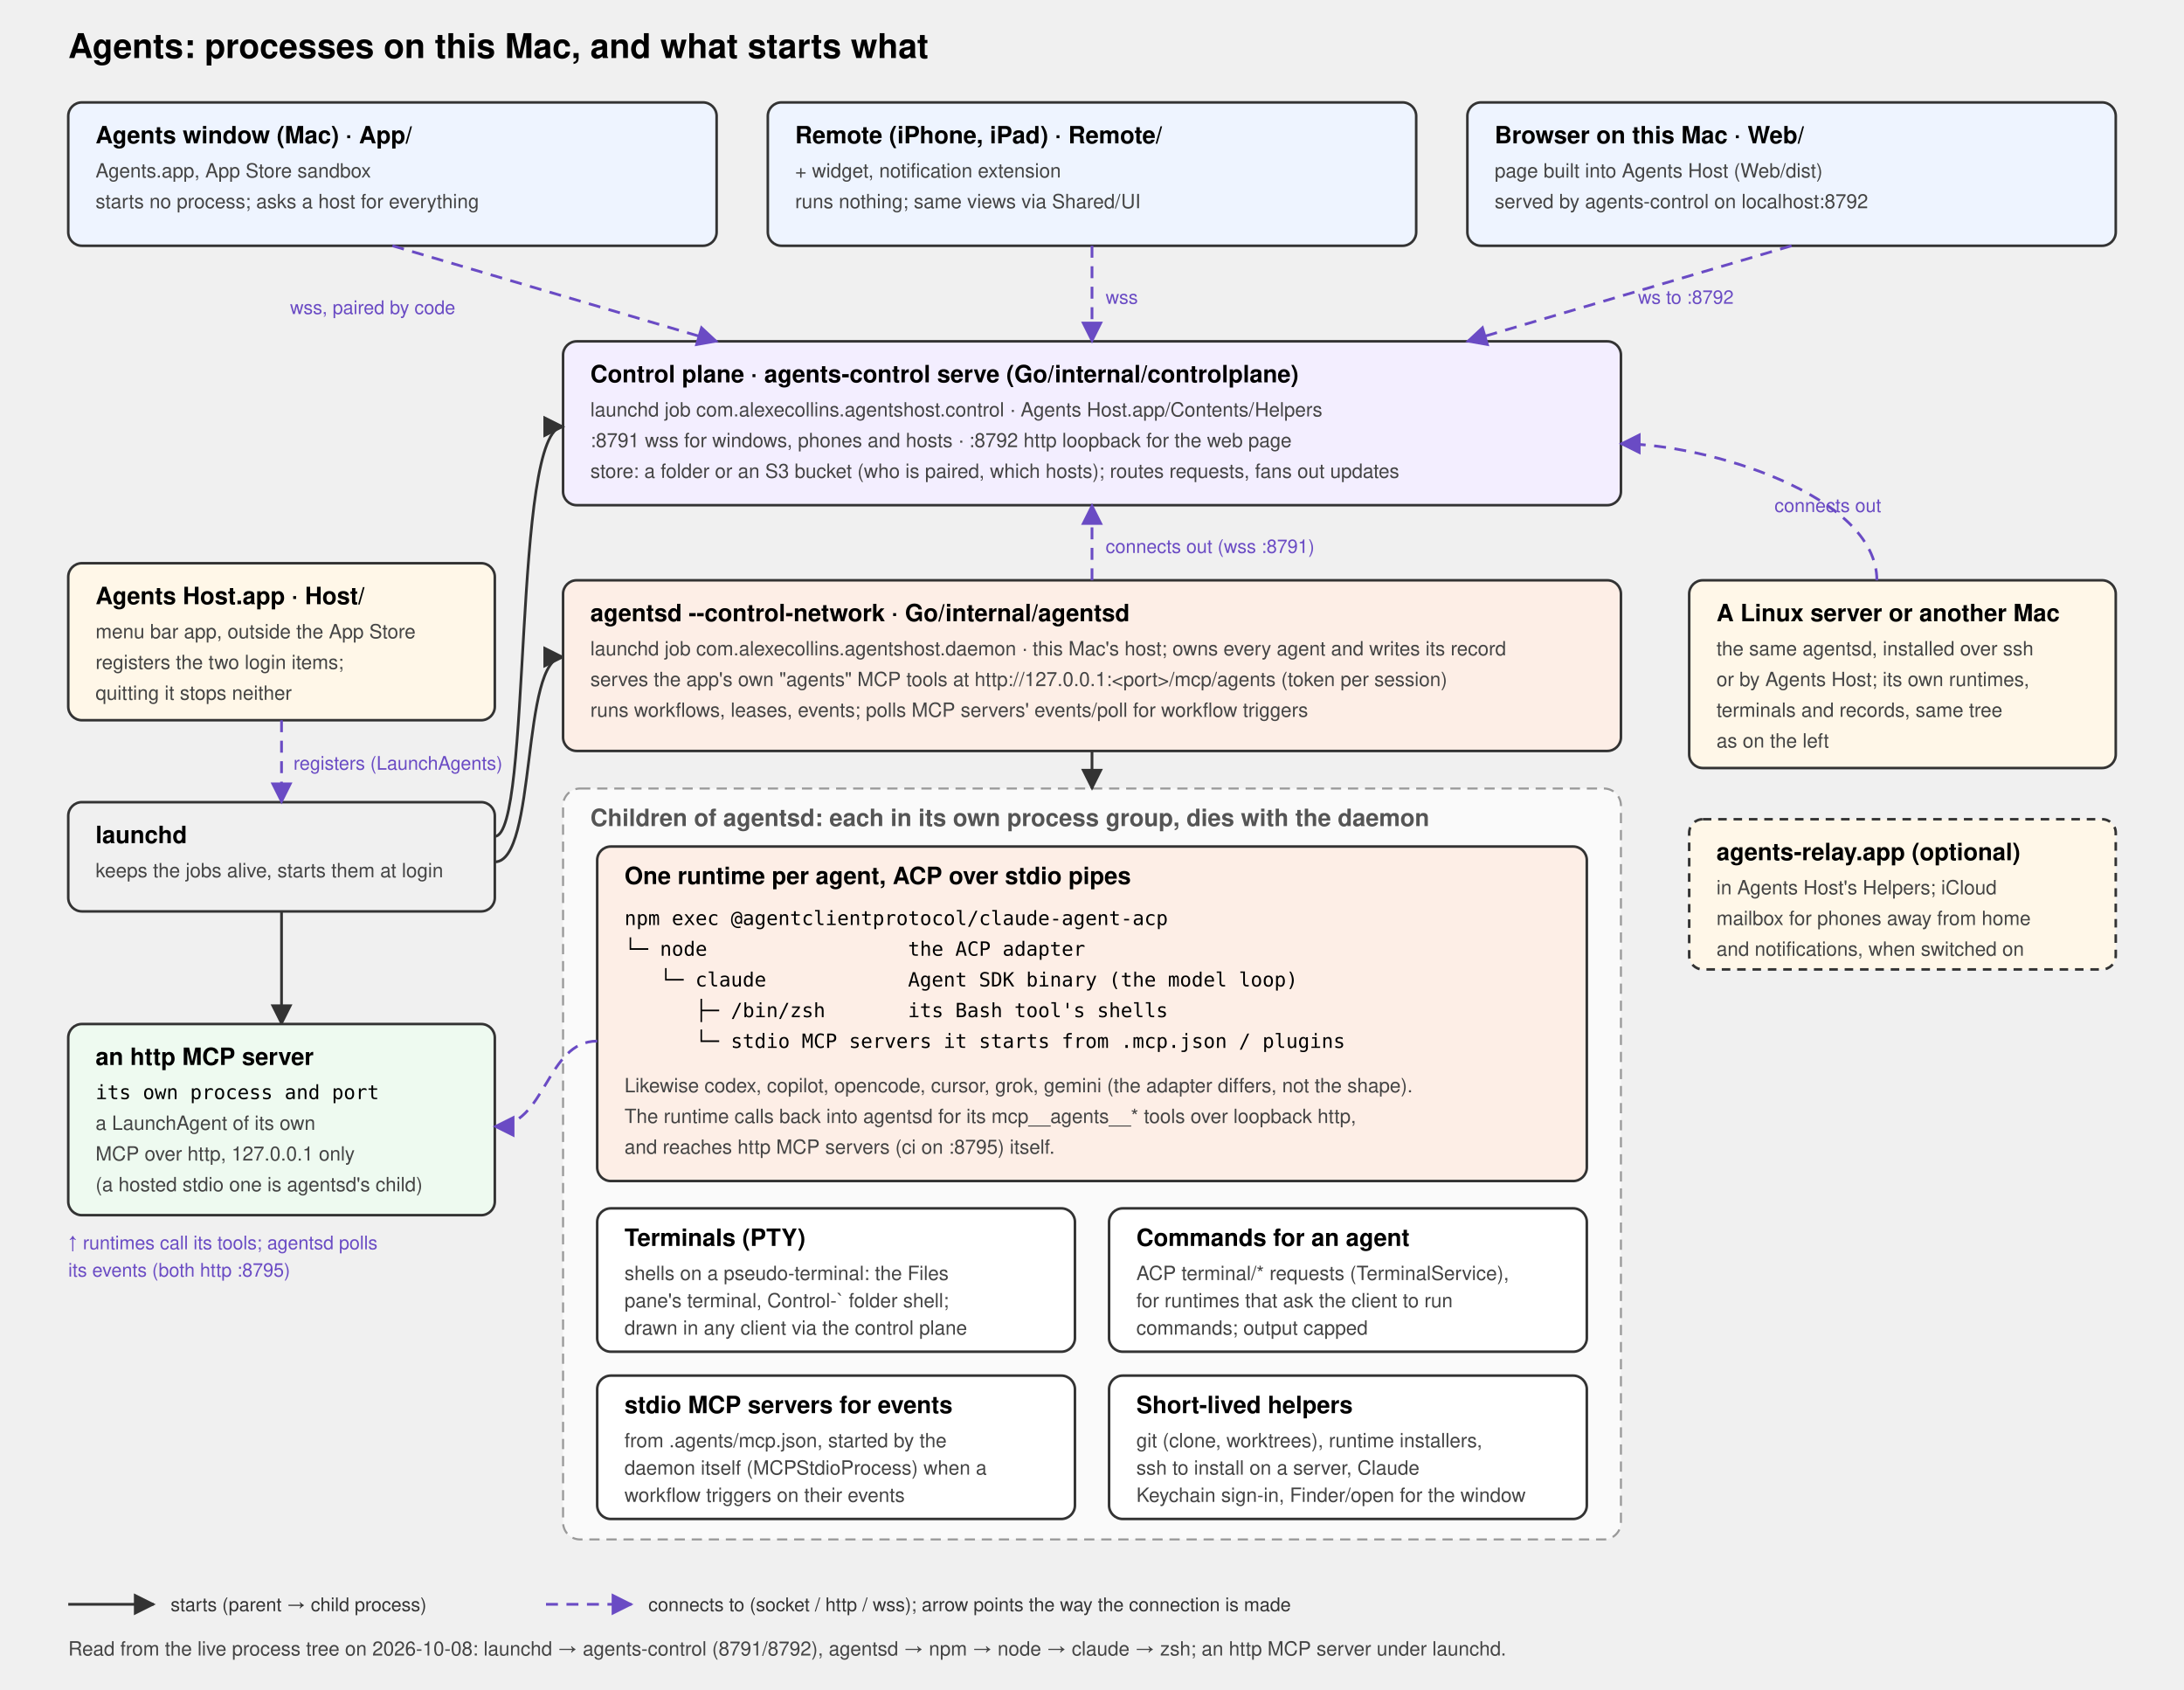
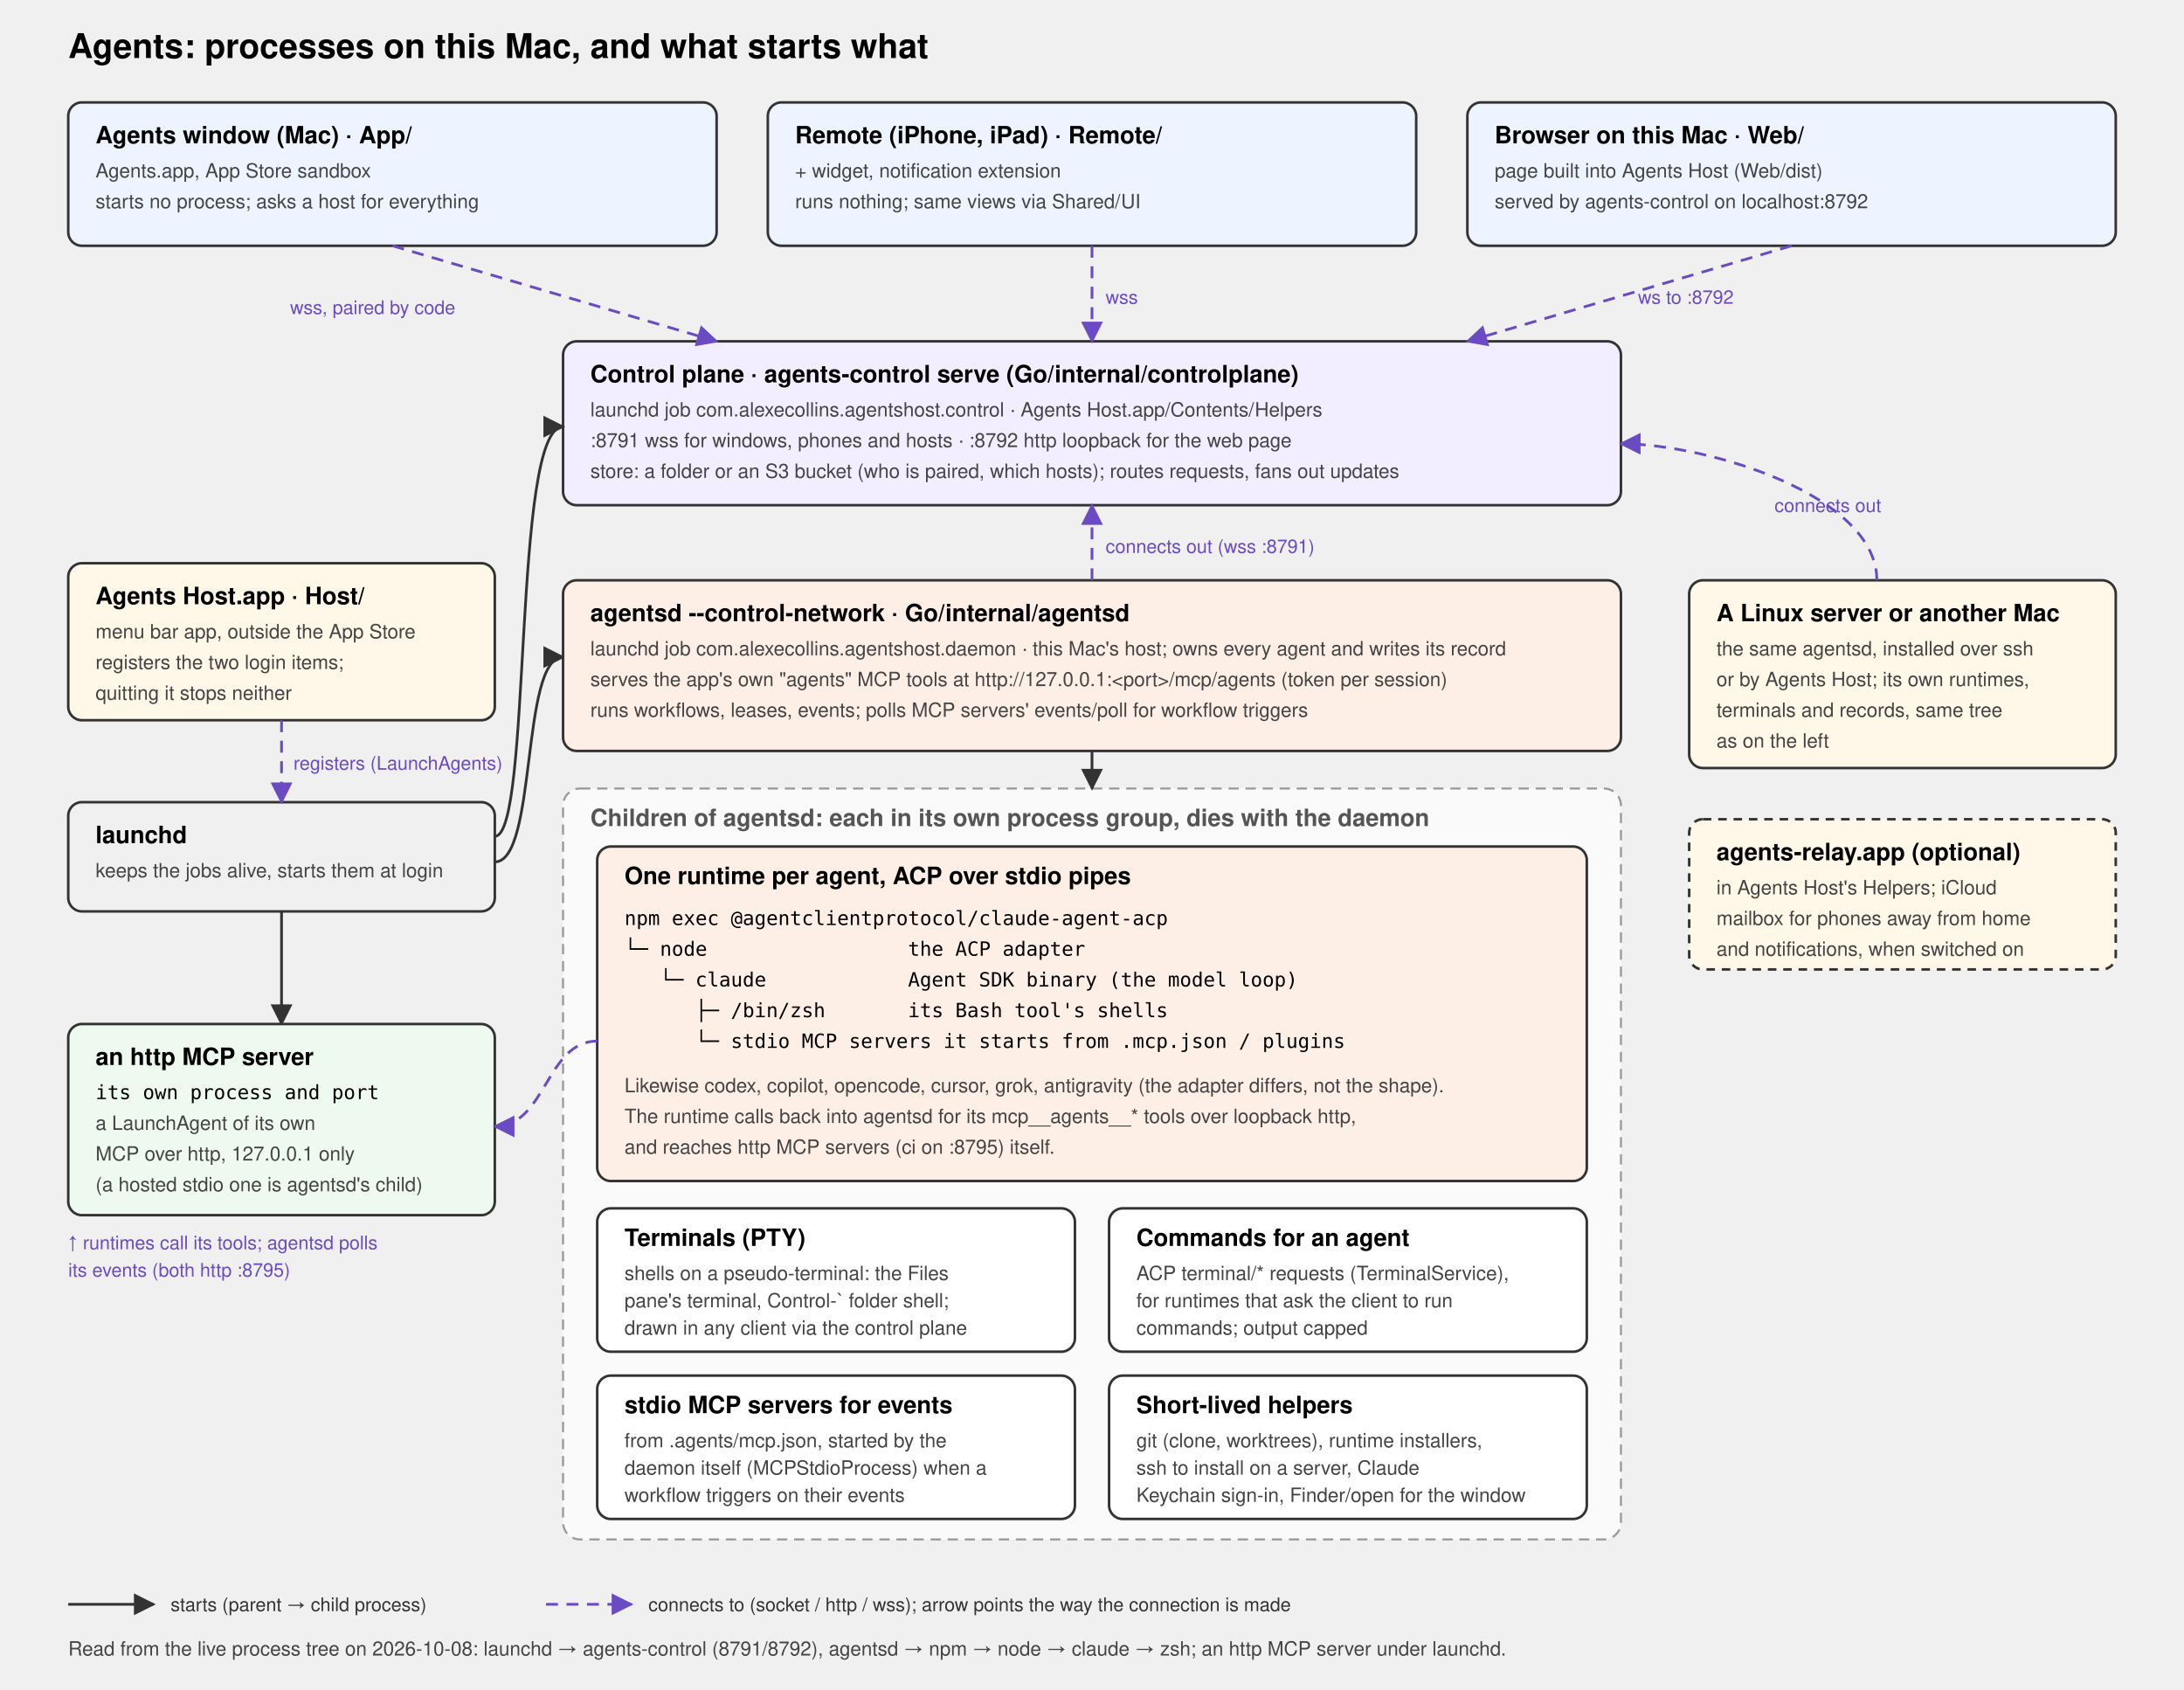
<svg xmlns="http://www.w3.org/2000/svg" xml:space="preserve" viewBox="0 0 1280 990" width="1280" height="990" font-family="-apple-system, Helvetica, Arial, sans-serif" font-size="13">
  <defs>
    <marker id="solid" viewBox="0 0 10 10" refX="9" refY="5" markerWidth="8" markerHeight="8" orient="auto-start-reverse">
      <path d="M0,0 L10,5 L0,10 z" fill="#333" />
    </marker>
    <marker id="dash" viewBox="0 0 10 10" refX="9" refY="5" markerWidth="8" markerHeight="8" orient="auto-start-reverse">
      <path d="M0,0 L10,5 L0,10 z" fill="#6a4bc4" />
    </marker>
    <style>
      .box { fill: #fff; stroke: #333; stroke-width: 1.5; rx: 8; }
      .client { fill: #eef4ff; }
      .cp { fill: #f3eeff; }
      .host { fill: #fff7e8; }
      .daemon { fill: #fdeee6; }
      .ext { fill: #eefaf0; }
      .group { fill: #fafafa; stroke: #999; stroke-width: 1.2; stroke-dasharray: 6 4; rx: 10; }
      .title { font-weight: 700; font-size: 14px; }
      .small { font-size: 11.5px; fill: #444; }
      .mono { font-family: Menlo, monospace; font-size: 11.5px; white-space: pre; }
      .spawn { stroke: #333; stroke-width: 1.6; fill: none; marker-end: url(#solid); }
      .conn { stroke: #6a4bc4; stroke-width: 1.6; fill: none; stroke-dasharray: 7 5; marker-end: url(#dash); }
      .lbl { font-size: 11px; fill: #6a4bc4; }
      .lbls { font-size: 11px; fill: #333; }
    </style>
  </defs>
  <text x="40" y="34" font-size="20" font-weight="700">Agents: processes on this Mac, and what starts what</text>
  <rect class="box client" x="40" y="60" width="380" height="84" />
  <text class="title" x="56" y="84">Agents window (Mac) · App/</text>
  <text class="small" x="56" y="104">Agents.app, App Store sandbox</text>
  <text class="small" x="56" y="122">starts no process; asks a host for everything</text>
  <rect class="box client" x="450" y="60" width="380" height="84" />
  <text class="title" x="466" y="84">Remote (iPhone, iPad) · Remote/</text>
  <text class="small" x="466" y="104">+ widget, notification extension</text>
  <text class="small" x="466" y="122">runs nothing; same views via Shared/UI</text>
  <rect class="box client" x="860" y="60" width="380" height="84" />
  <text class="title" x="876" y="84">Browser on this Mac · Web/</text>
  <text class="small" x="876" y="104">page built into Agents Host (Web/dist)</text>
  <text class="small" x="876" y="122">served by agents-control on localhost:8792</text>
  <rect class="box cp" x="330" y="200" width="620" height="96" />
  <text class="title" x="346" y="224">Control plane · agents-control serve (Go/internal/controlplane)</text>
  <text class="small" x="346" y="244">launchd job com.alexecollins.agentshost.control · Agents Host.app/Contents/Helpers</text>
  <text class="small" x="346" y="262">:8791 wss for windows, phones and hosts · :8792 http loopback for the web page</text>
  <text class="small" x="346" y="280">store: a folder or an S3 bucket (who is paired, which hosts); routes requests, fans out updates</text>
  <path class="conn" d="M230,144 L420,200" />
  <path class="conn" d="M640,144 L640,200" />
  <path class="conn" d="M1050,144 L860,200" />
  <text class="lbl" x="170" y="184">wss, paired by code</text>
  <text class="lbl" x="648" y="178">wss</text>
  <text class="lbl" x="960" y="178">ws to :8792</text>
  <rect class="box host" x="40" y="330" width="250" height="92" />
  <text class="title" x="56" y="354">Agents Host.app · Host/</text>
  <text class="small" x="56" y="374">menu bar app, outside the App Store</text>
  <text class="small" x="56" y="392">registers the two login items;</text>
  <text class="small" x="56" y="410">quitting it stops neither</text>
  <rect class="box" x="40" y="470" width="250" height="64" style="fill:#f0f0f0" />
  <text class="title" x="56" y="494">launchd</text>
  <text class="small" x="56" y="514">keeps the jobs alive, starts them at login</text>
  <path class="conn" d="M165,422 L165,470" />
  <text class="lbl" x="172" y="451">registers (LaunchAgents)</text>
  <path class="spawn" d="M290,490 C312,490 300,250 330,250" />
  <path class="spawn" d="M290,505 C315,505 305,385 330,385" />
  <path class="spawn" d="M165,534 L165,600" />
  <rect class="box ext" x="40" y="600" width="250" height="112" />
  <text class="title" x="56" y="624">an http MCP server</text>
  <text class="mono" x="56" y="644">its own process and port</text>
  <text class="small" x="56" y="662">a LaunchAgent of its own</text>
  <text class="small" x="56" y="680">MCP over http, 127.0.0.1 only</text>
  <text class="small" x="56" y="698">(a hosted stdio one is agentsd's child)</text>
  <rect class="box daemon" x="330" y="340" width="620" height="100" />
  <text class="title" x="346" y="364">agentsd --control-network · Go/internal/agentsd</text>
  <text class="small" x="346" y="384">launchd job com.alexecollins.agentshost.daemon · this Mac's host; owns every agent and writes its record</text>
  <text class="small" x="346" y="402">serves the app's own "agents" MCP tools at http://127.0.0.1:&lt;port&gt;/mcp/agents (token per session)</text>
  <text class="small" x="346" y="420">runs workflows, leases, events; polls MCP servers' events/poll for workflow triggers</text>
  <path class="conn" d="M640,340 L640,296" />
  <text class="lbl" x="648" y="324">connects out (wss :8791)</text>
  <rect class="group" x="330" y="462" width="620" height="440" />
  <text class="title" x="346" y="484" style="fill:#555">Children of agentsd: each in its own process group, dies with the daemon</text>
  <path class="spawn" d="M640,440 L640,462" />
  <rect class="box daemon" x="350" y="496" width="580" height="196" />
  <text class="title" x="366" y="518">One runtime per agent, ACP over stdio pipes</text>
  <text class="mono" x="366" y="542">npm exec @agentclientprotocol/claude-agent-acp</text>
  <text class="mono" x="366" y="560">└─ node                 the ACP adapter</text>
  <text class="mono" x="366" y="578">   └─ claude            Agent SDK binary (the model loop)</text>
  <text class="mono" x="366" y="596">      ├─ /bin/zsh       its Bash tool's shells</text>
  <text class="mono" x="366" y="614">      └─ stdio MCP servers it starts from .mcp.json / plugins</text>
-   <text class="small" x="366" y="640">Likewise codex, copilot, opencode, cursor, grok, gemini (the adapter differs, not the shape).</text>
+   <text class="small" x="366" y="640">Likewise codex, copilot, opencode, cursor, grok, antigravity (the adapter differs, not the shape).</text>
  <text class="small" x="366" y="658">The runtime calls back into agentsd for its mcp__agents__* tools over loopback http,</text>
  <text class="small" x="366" y="676">and reaches http MCP servers (ci on :8795) itself.</text>
  <rect class="box" x="350" y="708" width="280" height="84" />
  <text class="title" x="366" y="730">Terminals (PTY)</text>
  <text class="small" x="366" y="750">shells on a pseudo-terminal: the Files</text>
  <text class="small" x="366" y="766">pane's terminal, Control-` folder shell;</text>
  <text class="small" x="366" y="782">drawn in any client via the control plane</text>
  <rect class="box" x="650" y="708" width="280" height="84" />
  <text class="title" x="666" y="730">Commands for an agent</text>
  <text class="small" x="666" y="750">ACP terminal/* requests (TerminalService),</text>
  <text class="small" x="666" y="766">for runtimes that ask the client to run</text>
  <text class="small" x="666" y="782">commands; output capped</text>
  <rect class="box" x="350" y="806" width="280" height="84" />
  <text class="title" x="366" y="828">stdio MCP servers for events</text>
  <text class="small" x="366" y="848">from .agents/mcp.json, started by the</text>
  <text class="small" x="366" y="864">daemon itself (MCPStdioProcess) when a</text>
  <text class="small" x="366" y="880">workflow triggers on their events</text>
  <rect class="box" x="650" y="806" width="280" height="84" />
  <text class="title" x="666" y="828">Short-lived helpers</text>
  <text class="small" x="666" y="848">git (clone, worktrees), runtime installers,</text>
  <text class="small" x="666" y="864">ssh to install on a server, Claude</text>
  <text class="small" x="666" y="880">Keychain sign-in, Finder/open for the window</text>
  <path class="conn" d="M350,610 C320,610 320,660 290,660" />
  <text class="lbl" x="40" y="732">↑ runtimes call its tools; agentsd polls</text>
  <text class="lbl" x="40" y="748">its events (both http :8795)</text>
  <rect class="box host" x="990" y="340" width="250" height="110" />
  <text class="title" x="1006" y="364">A Linux server or another Mac</text>
  <text class="small" x="1006" y="384">the same agentsd, installed over ssh</text>
  <text class="small" x="1006" y="402">or by Agents Host; its own runtimes,</text>
  <text class="small" x="1006" y="420">terminals and records, same tree</text>
  <text class="small" x="1006" y="438">as on the left</text>
  <path class="conn" d="M1100,340 C1100,290 1000,260 950,260" />
  <text class="lbl" x="1040" y="300">connects out</text>
  <rect class="box host" x="990" y="480" width="250" height="88" style="stroke-dasharray:5 4" />
  <text class="title" x="1006" y="504">agents-relay.app (optional)</text>
  <text class="small" x="1006" y="524">in Agents Host's Helpers; iCloud</text>
  <text class="small" x="1006" y="542">mailbox for phones away from home</text>
  <text class="small" x="1006" y="560">and notifications, when switched on</text>
  <line x1="40" y1="940" x2="90" y2="940" class="spawn" />
  <text class="lbls" x="100" y="944">starts (parent → child process)</text>
  <line x1="320" y1="940" x2="370" y2="940" class="conn" />
  <text class="lbls" x="380" y="944">connects to (socket / http / wss); arrow points the way the connection is made</text>
  <text class="small" x="40" y="970">Read from the live process tree on 2026-10-08: launchd → agents-control (8791/8792), agentsd → npm → node → claude → zsh; an http MCP server under launchd.</text>
</svg>
